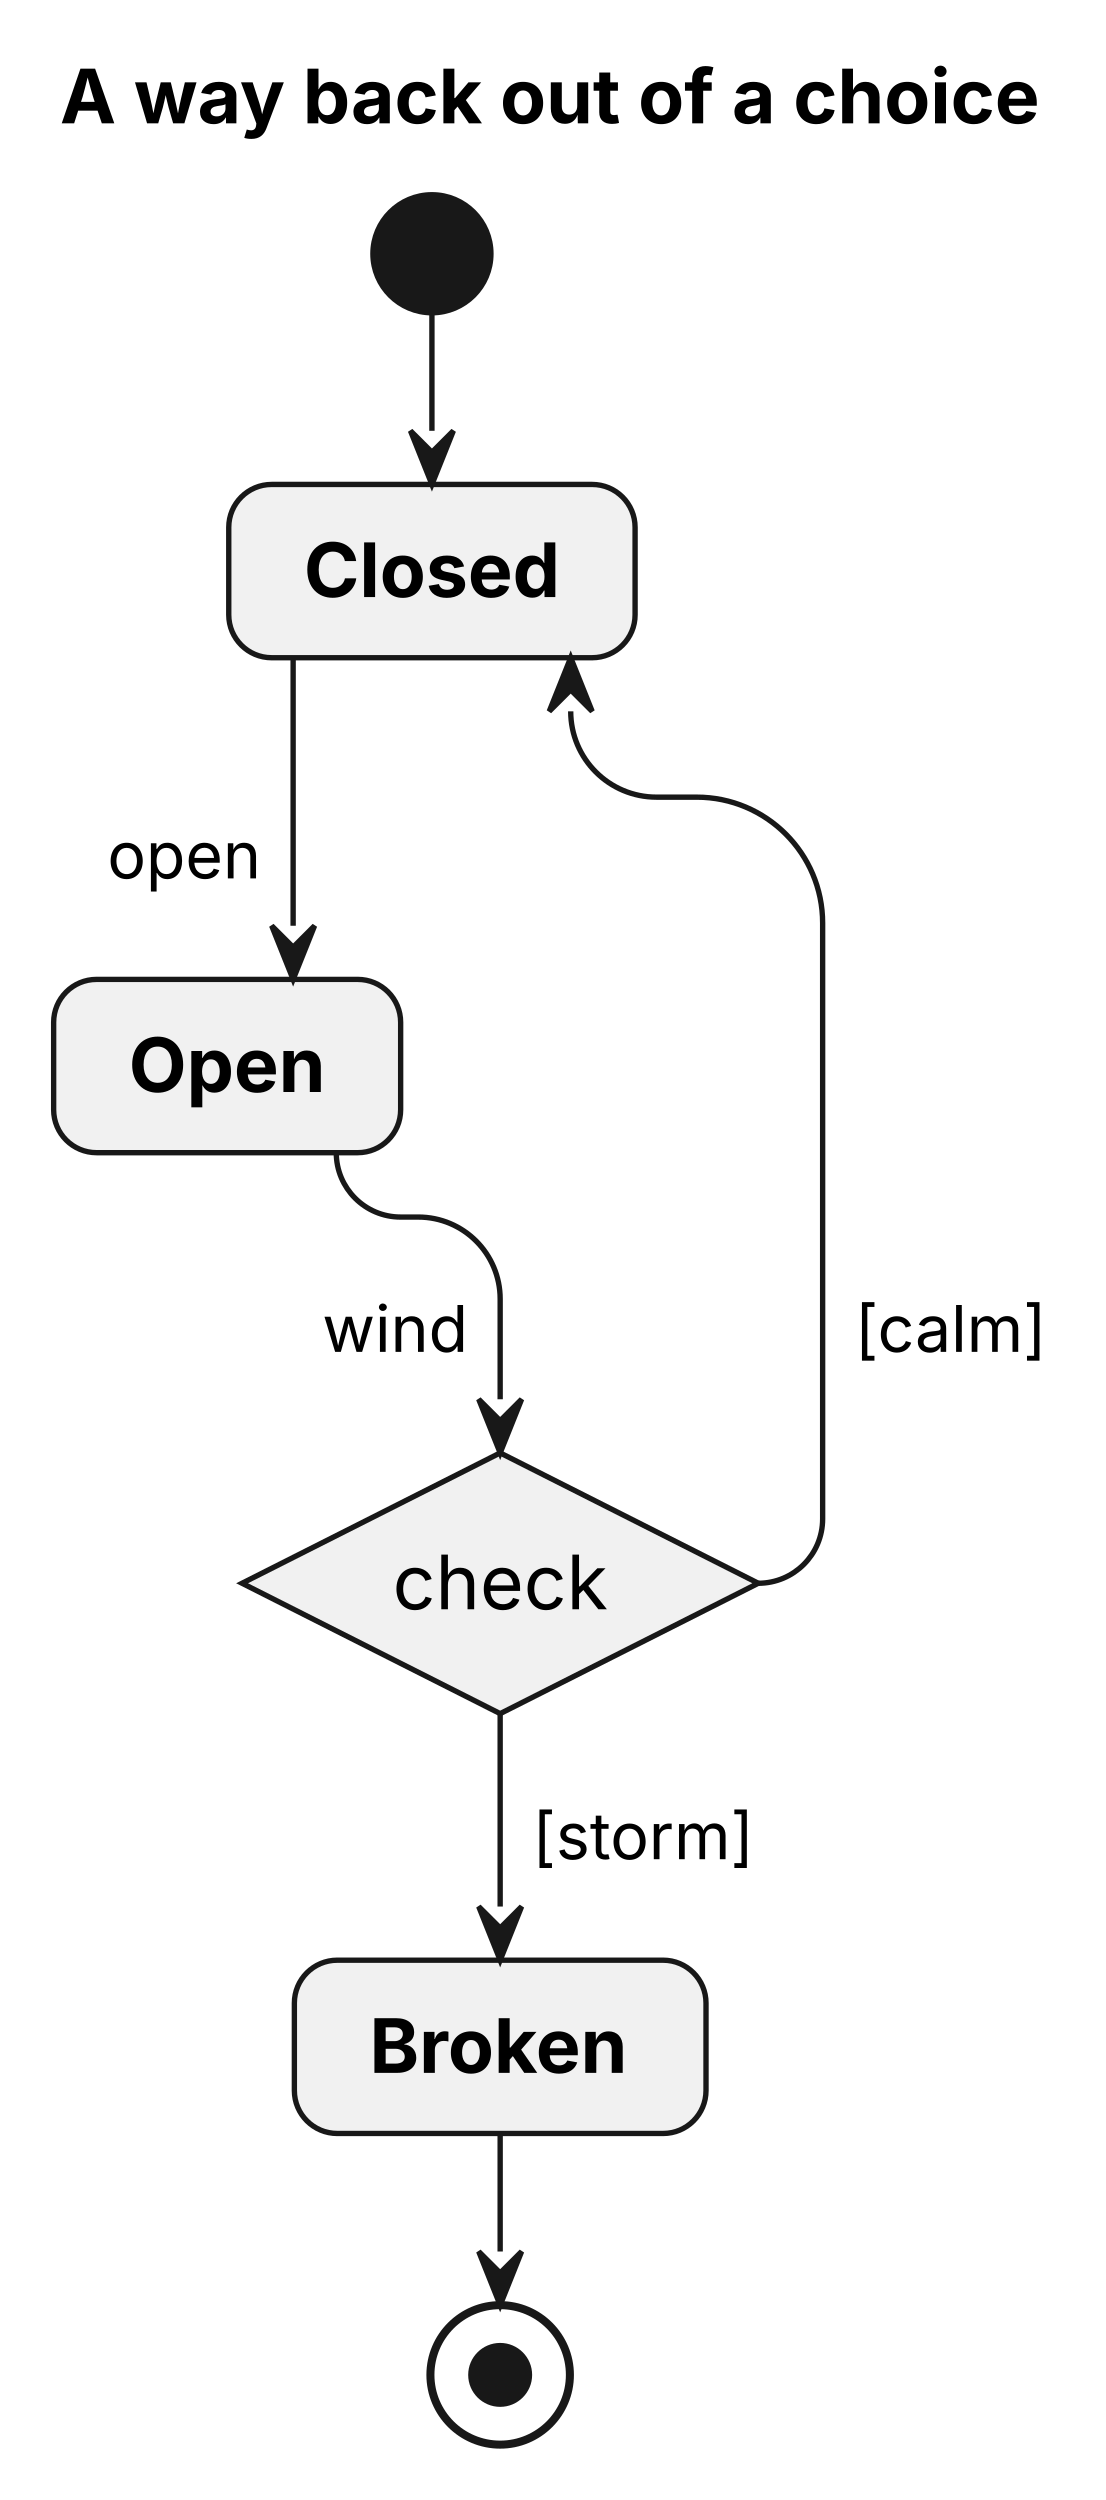
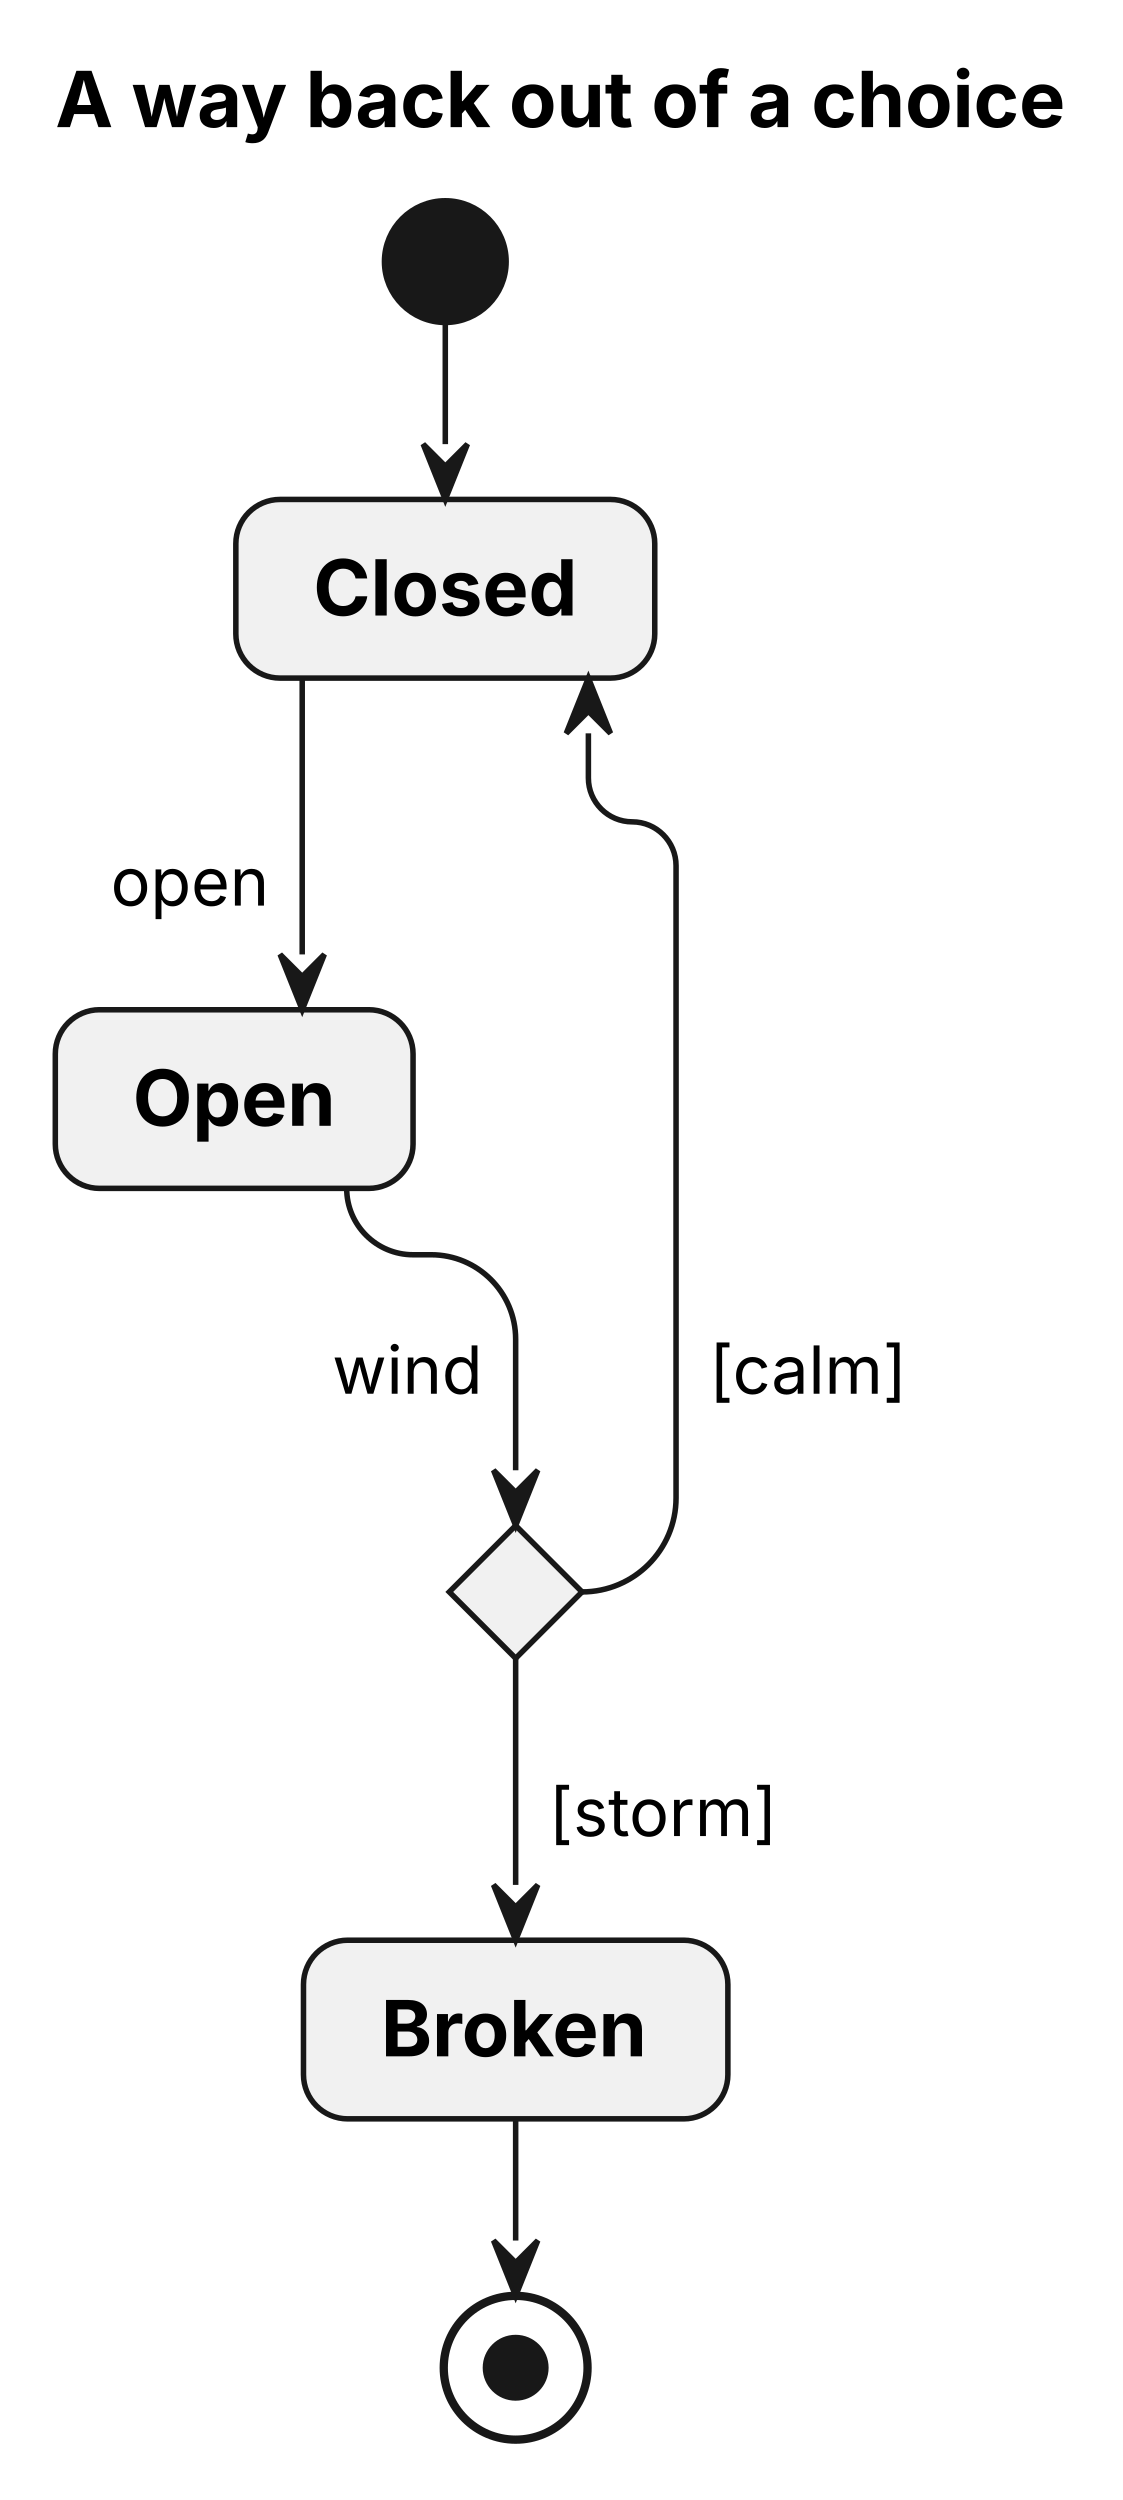
- <svg xmlns="http://www.w3.org/2000/svg" width="206" height="466" viewBox="0 0 206 466">
+ <svg xmlns="http://www.w3.org/2000/svg" width="203" height="452" viewBox="0 0 203 452">
  <g transform="translate(10,10)">
    <g>
      <ellipse cx="70.51" cy="37.3" rx="11" ry="11" fill="#181818" stroke="#181818" stroke-width="1" />
      <rect x="32.64" y="80.3" width="75.74" height="32.3" rx="8" ry="8" fill="#F1F1F1" stroke="#181818" stroke-width="1" />
      <rect x="0" y="172.56" width="64.68" height="32.3" rx="8" ry="8" fill="#F1F1F1" stroke="#181818" stroke-width="1" />
-       <polygon points="83.23,260.82 131.34,285.12 83.23,309.42 35.12,285.12" fill="#F1F1F1" stroke="#181818" stroke-width="1" />
-       <rect x="44.87" y="355.38" width="76.73" height="32.3" rx="8" ry="8" fill="#F1F1F1" stroke="#181818" stroke-width="1" />
-       <ellipse cx="83.23" cy="432.68" rx="13" ry="13" fill="none" stroke="#181818" stroke-width="1.5" />
-       <ellipse cx="83.23" cy="432.68" rx="5.46" ry="5.46" fill="#181818" stroke="#181818" stroke-width="1" />
+       <polygon points="83.23,265.82 95.23,277.82 83.23,289.82 71.23,277.82" fill="#F1F1F1" stroke="#181818" stroke-width="1" />
+       <rect x="44.87" y="340.79" width="76.73" height="32.3" rx="8" ry="8" fill="#F1F1F1" stroke="#181818" stroke-width="1" />
+       <ellipse cx="83.23" cy="418.09" rx="13" ry="13" fill="none" stroke="#181818" stroke-width="1.5" />
+       <ellipse cx="83.23" cy="418.09" rx="5.46" ry="5.46" fill="#181818" stroke="#181818" stroke-width="1" />
    </g>
    <g id="lines">
      <polyline points="70.51,48.3 70.51,70.3" fill="none" stroke="#181818" stroke-width="1" />
      <polyline points="44.64,112.59 44.64,162.56" fill="none" stroke="#181818" stroke-width="1" />
-       <path d="M52.68,204.86 L52.68,204.86 C52.68,211.48 58.05,216.86 64.68,216.86 L67.96,216.86 C76.39,216.86 83.23,223.7 83.23,232.13 L83.23,250.82" fill="none" stroke="#181818" stroke-width="1" />
-       <path d="M131.34,285.12 L131.34,285.12 C137.97,285.12 143.34,279.75 143.34,273.12 L143.34,162.07 C143.34,149.11 132.83,138.59 119.86,138.59 L112.38,138.59 C103.54,138.59 96.38,131.43 96.38,122.59 L96.38,122.59" fill="none" stroke="#181818" stroke-width="1" />
-       <polyline points="83.23,309.42 83.23,345.38" fill="none" stroke="#181818" stroke-width="1" />
-       <polyline points="83.23,387.68 83.23,409.68" fill="none" stroke="#181818" stroke-width="1" />
+       <path d="M52.68,204.86 L52.68,204.86 C52.68,211.48 58.05,216.86 64.68,216.86 L67.96,216.86 C76.39,216.86 83.23,223.7 83.23,232.13 L83.23,255.82" fill="none" stroke="#181818" stroke-width="1" />
+       <path d="M95.23,277.82 L95.23,277.82 C104.62,277.82 112.23,270.21 112.23,260.82 L112.23,146.52 C112.23,142.14 108.68,138.59 104.31,138.59 L104.31,138.59 C99.93,138.59 96.38,135.04 96.38,130.67 L96.38,122.59" fill="none" stroke="#181818" stroke-width="1" />
+       <polyline points="83.23,289.82 83.23,330.79" fill="none" stroke="#181818" stroke-width="1" />
+       <polyline points="83.23,373.09 83.23,395.09" fill="none" stroke="#181818" stroke-width="1" />
      <polygon points="66.51,70.3 70.51,80.3 74.51,70.3 70.51,74.3" fill="#181818" stroke="#181818" stroke-width="1" />
      <polygon points="40.64,162.56 44.64,172.56 48.64,162.56 44.64,166.56" fill="#181818" stroke="#181818" stroke-width="1" />
-       <polygon points="79.23,250.82 83.23,260.82 87.23,250.82 83.23,254.82" fill="#181818" stroke="#181818" stroke-width="1" />
+       <polygon points="79.23,255.82 83.23,265.82 87.23,255.82 83.23,259.82" fill="#181818" stroke="#181818" stroke-width="1" />
      <polygon points="100.38,122.59 96.38,112.59 92.38,122.59 96.38,118.59" fill="#181818" stroke="#181818" stroke-width="1" />
-       <polygon points="79.23,345.38 83.23,355.38 87.23,345.38 83.23,349.38" fill="#181818" stroke="#181818" stroke-width="1" />
-       <polygon points="79.23,409.68 83.23,419.68 87.23,409.68 83.23,413.68" fill="#181818" stroke="#181818" stroke-width="1" />
+       <polygon points="79.23,330.79 83.23,340.79 87.23,330.79 83.23,334.79" fill="#181818" stroke="#181818" stroke-width="1" />
+       <polygon points="79.23,395.09 83.23,405.09 87.23,395.09 83.23,399.09" fill="#181818" stroke="#181818" stroke-width="1" />
    </g>
    <g>
      <text font-family="Inter, Arial, Liberation Sans, Arimo, Helvetica, Nimbus Sans, sans-serif" xml:space="preserve">
        <tspan x="46.64" y="101.29" font-size="14" fill="#000000" font-weight="bold" textLength="47.74" lengthAdjust="spacing">Closed</tspan>
      </text>
      <text font-family="Inter, Arial, Liberation Sans, Arimo, Helvetica, Nimbus Sans, sans-serif" xml:space="preserve">
        <tspan x="14" y="193.55" font-size="14" fill="#000000" font-weight="bold" textLength="36.68" lengthAdjust="spacing">Open</tspan>
      </text>
      <text font-family="Inter, Arial, Liberation Sans, Arimo, Helvetica, Nimbus Sans, sans-serif" xml:space="preserve">
-         <tspan x="63.18" y="289.96" font-size="14" fill="#000000" textLength="40.11" lengthAdjust="spacing">check</tspan>
-       </text>
-       <text font-family="Inter, Arial, Liberation Sans, Arimo, Helvetica, Nimbus Sans, sans-serif" xml:space="preserve">
-         <tspan x="58.87" y="376.38" font-size="14" fill="#000000" font-weight="bold" textLength="48.73" lengthAdjust="spacing">Broken</tspan>
+         <tspan x="58.87" y="361.78" font-size="14" fill="#000000" font-weight="bold" textLength="48.73" lengthAdjust="spacing">Broken</tspan>
      </text>
      <text font-family="Inter, Arial, Liberation Sans, Arimo, Helvetica, Nimbus Sans, sans-serif" xml:space="preserve">
        <tspan x="10.01" y="153.73" font-size="12" fill="#000000" textLength="28.63" lengthAdjust="spacing">open</tspan>
      </text>
      <text font-family="Inter, Arial, Liberation Sans, Arimo, Helvetica, Nimbus Sans, sans-serif" xml:space="preserve">
        <tspan x="50.08" y="241.99" font-size="12" fill="#000000" textLength="27.16" lengthAdjust="spacing">wind</tspan>
      </text>
      <text font-family="Inter, Arial, Liberation Sans, Arimo, Helvetica, Nimbus Sans, sans-serif" xml:space="preserve">
-         <tspan x="149.34" y="241.99" font-size="12" fill="#000000" textLength="35.77" lengthAdjust="spacing">[calm]</tspan>
+         <tspan x="118.23" y="241.99" font-size="12" fill="#000000" textLength="35.77" lengthAdjust="spacing">[calm]</tspan>
      </text>
      <text font-family="Inter, Arial, Liberation Sans, Arimo, Helvetica, Nimbus Sans, sans-serif" xml:space="preserve">
-         <tspan x="89.23" y="336.55" font-size="12" fill="#000000" textLength="41.24" lengthAdjust="spacing">[storm]</tspan>
+         <tspan x="89.23" y="321.96" font-size="12" fill="#000000" textLength="41.24" lengthAdjust="spacing">[storm]</tspan>
      </text>
      <text font-family="Inter, Arial, Liberation Sans, Arimo, Helvetica, Nimbus Sans, sans-serif" xml:space="preserve">
-         <tspan x="1.18" y="12.99" font-size="14" fill="#000000" font-weight="bold" textLength="182.76" lengthAdjust="spacing">A way back out of a choice</tspan>
+         <tspan x="0" y="12.99" font-size="14" fill="#000000" font-weight="bold" textLength="182.76" lengthAdjust="spacing">A way back out of a choice</tspan>
      </text>
    </g>
  </g>
</svg>
